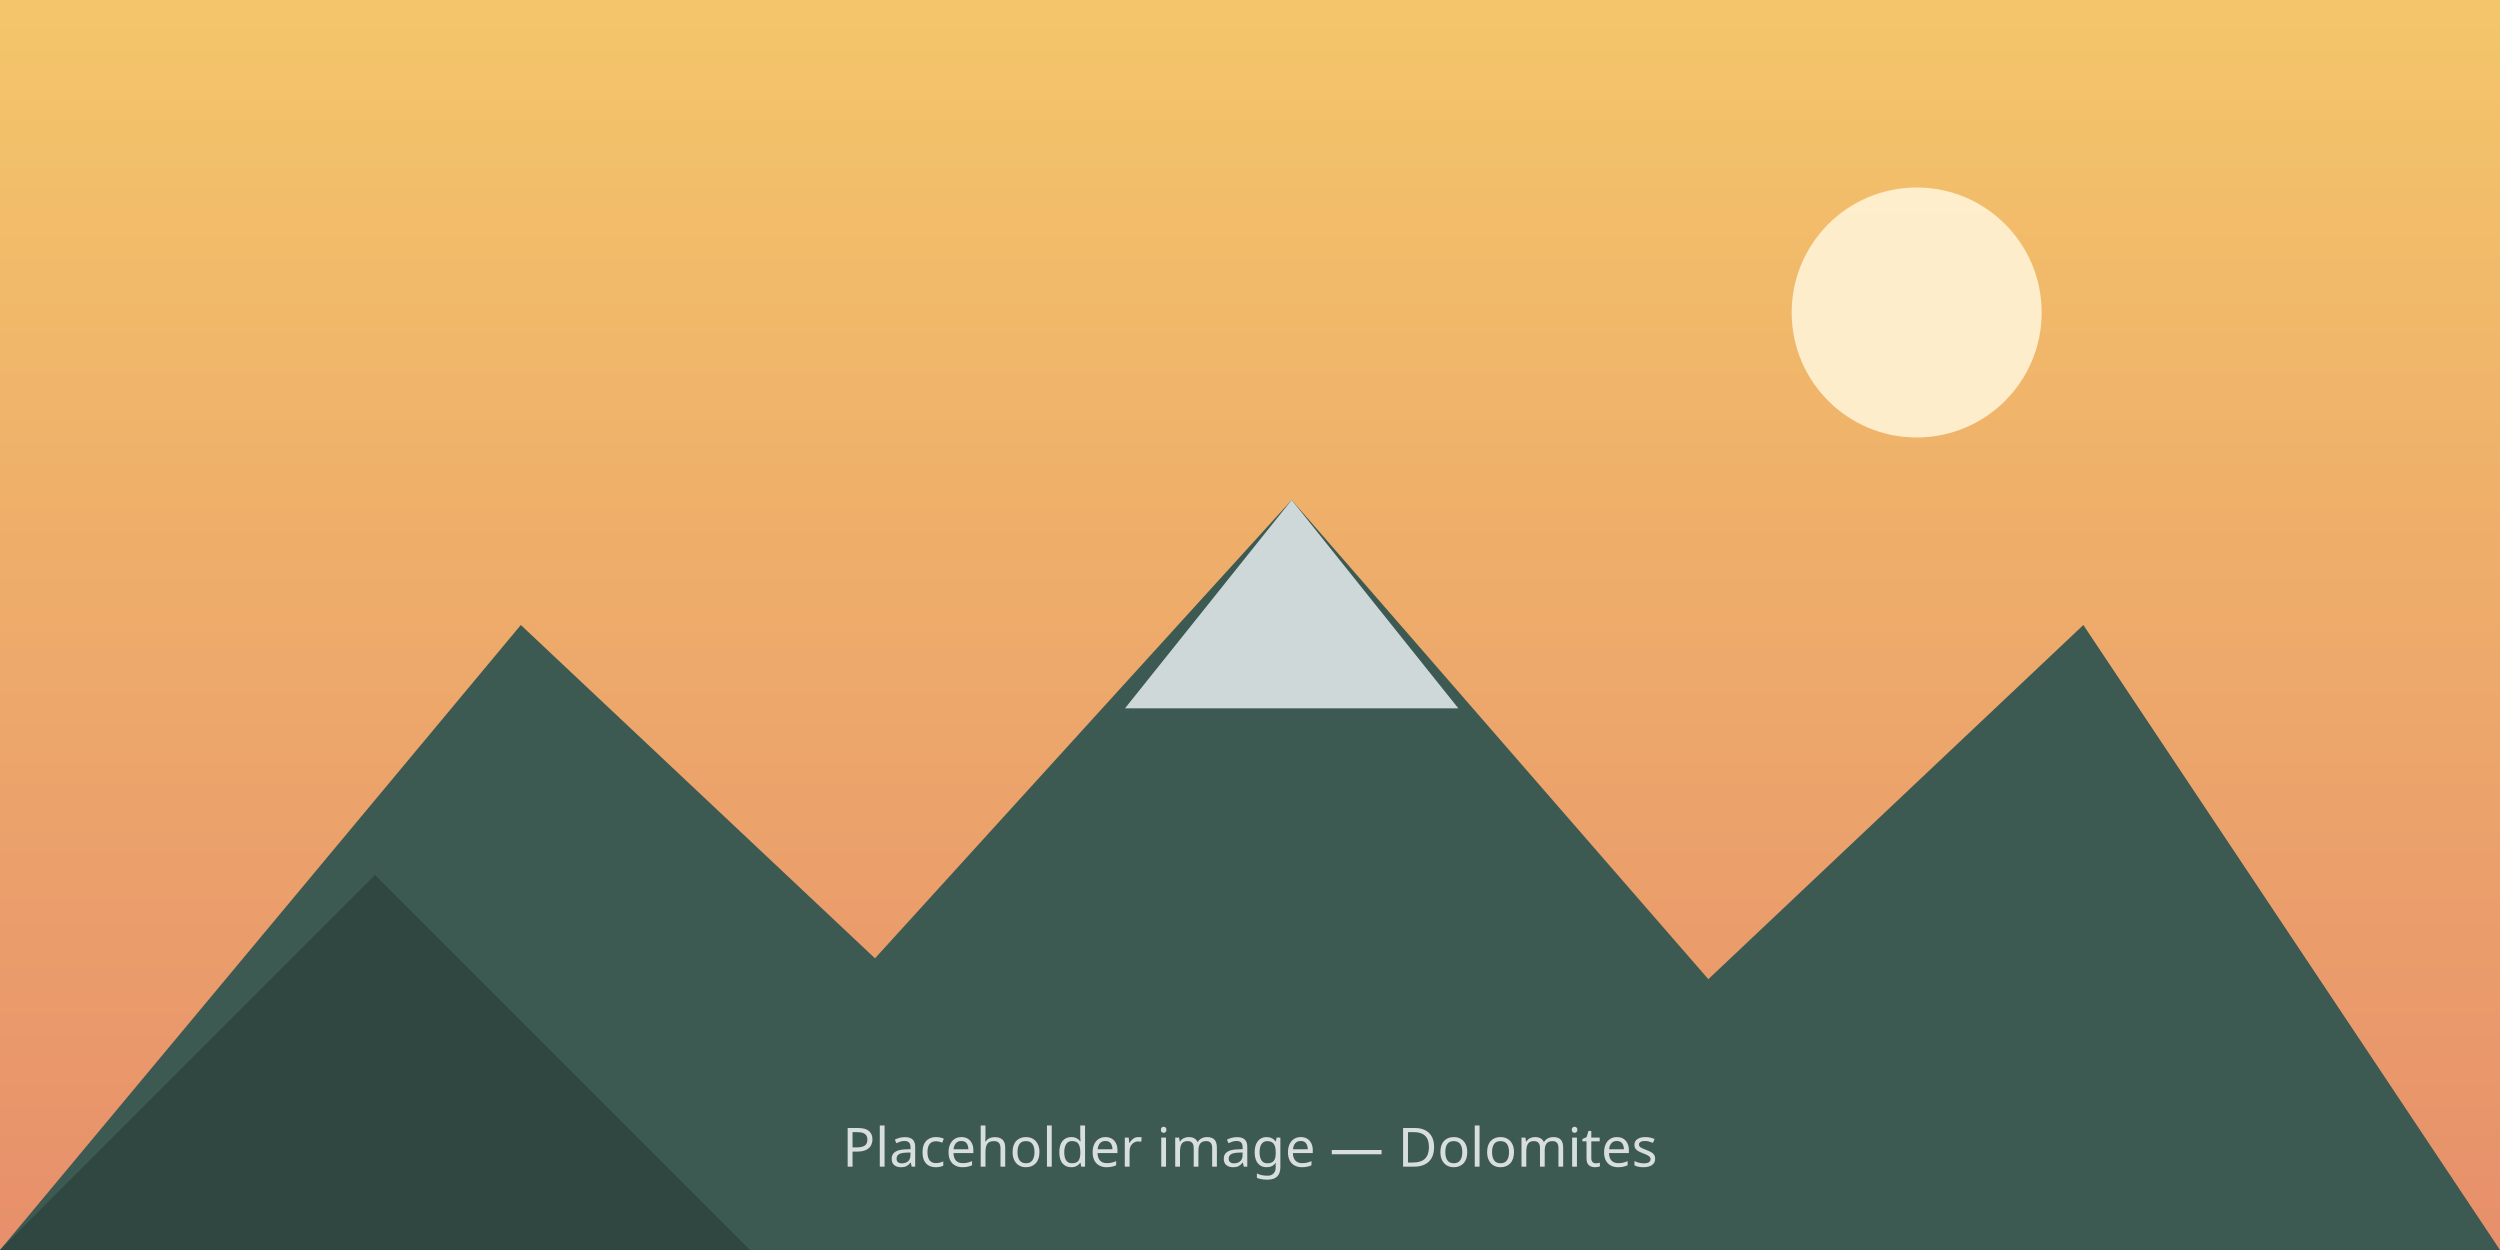
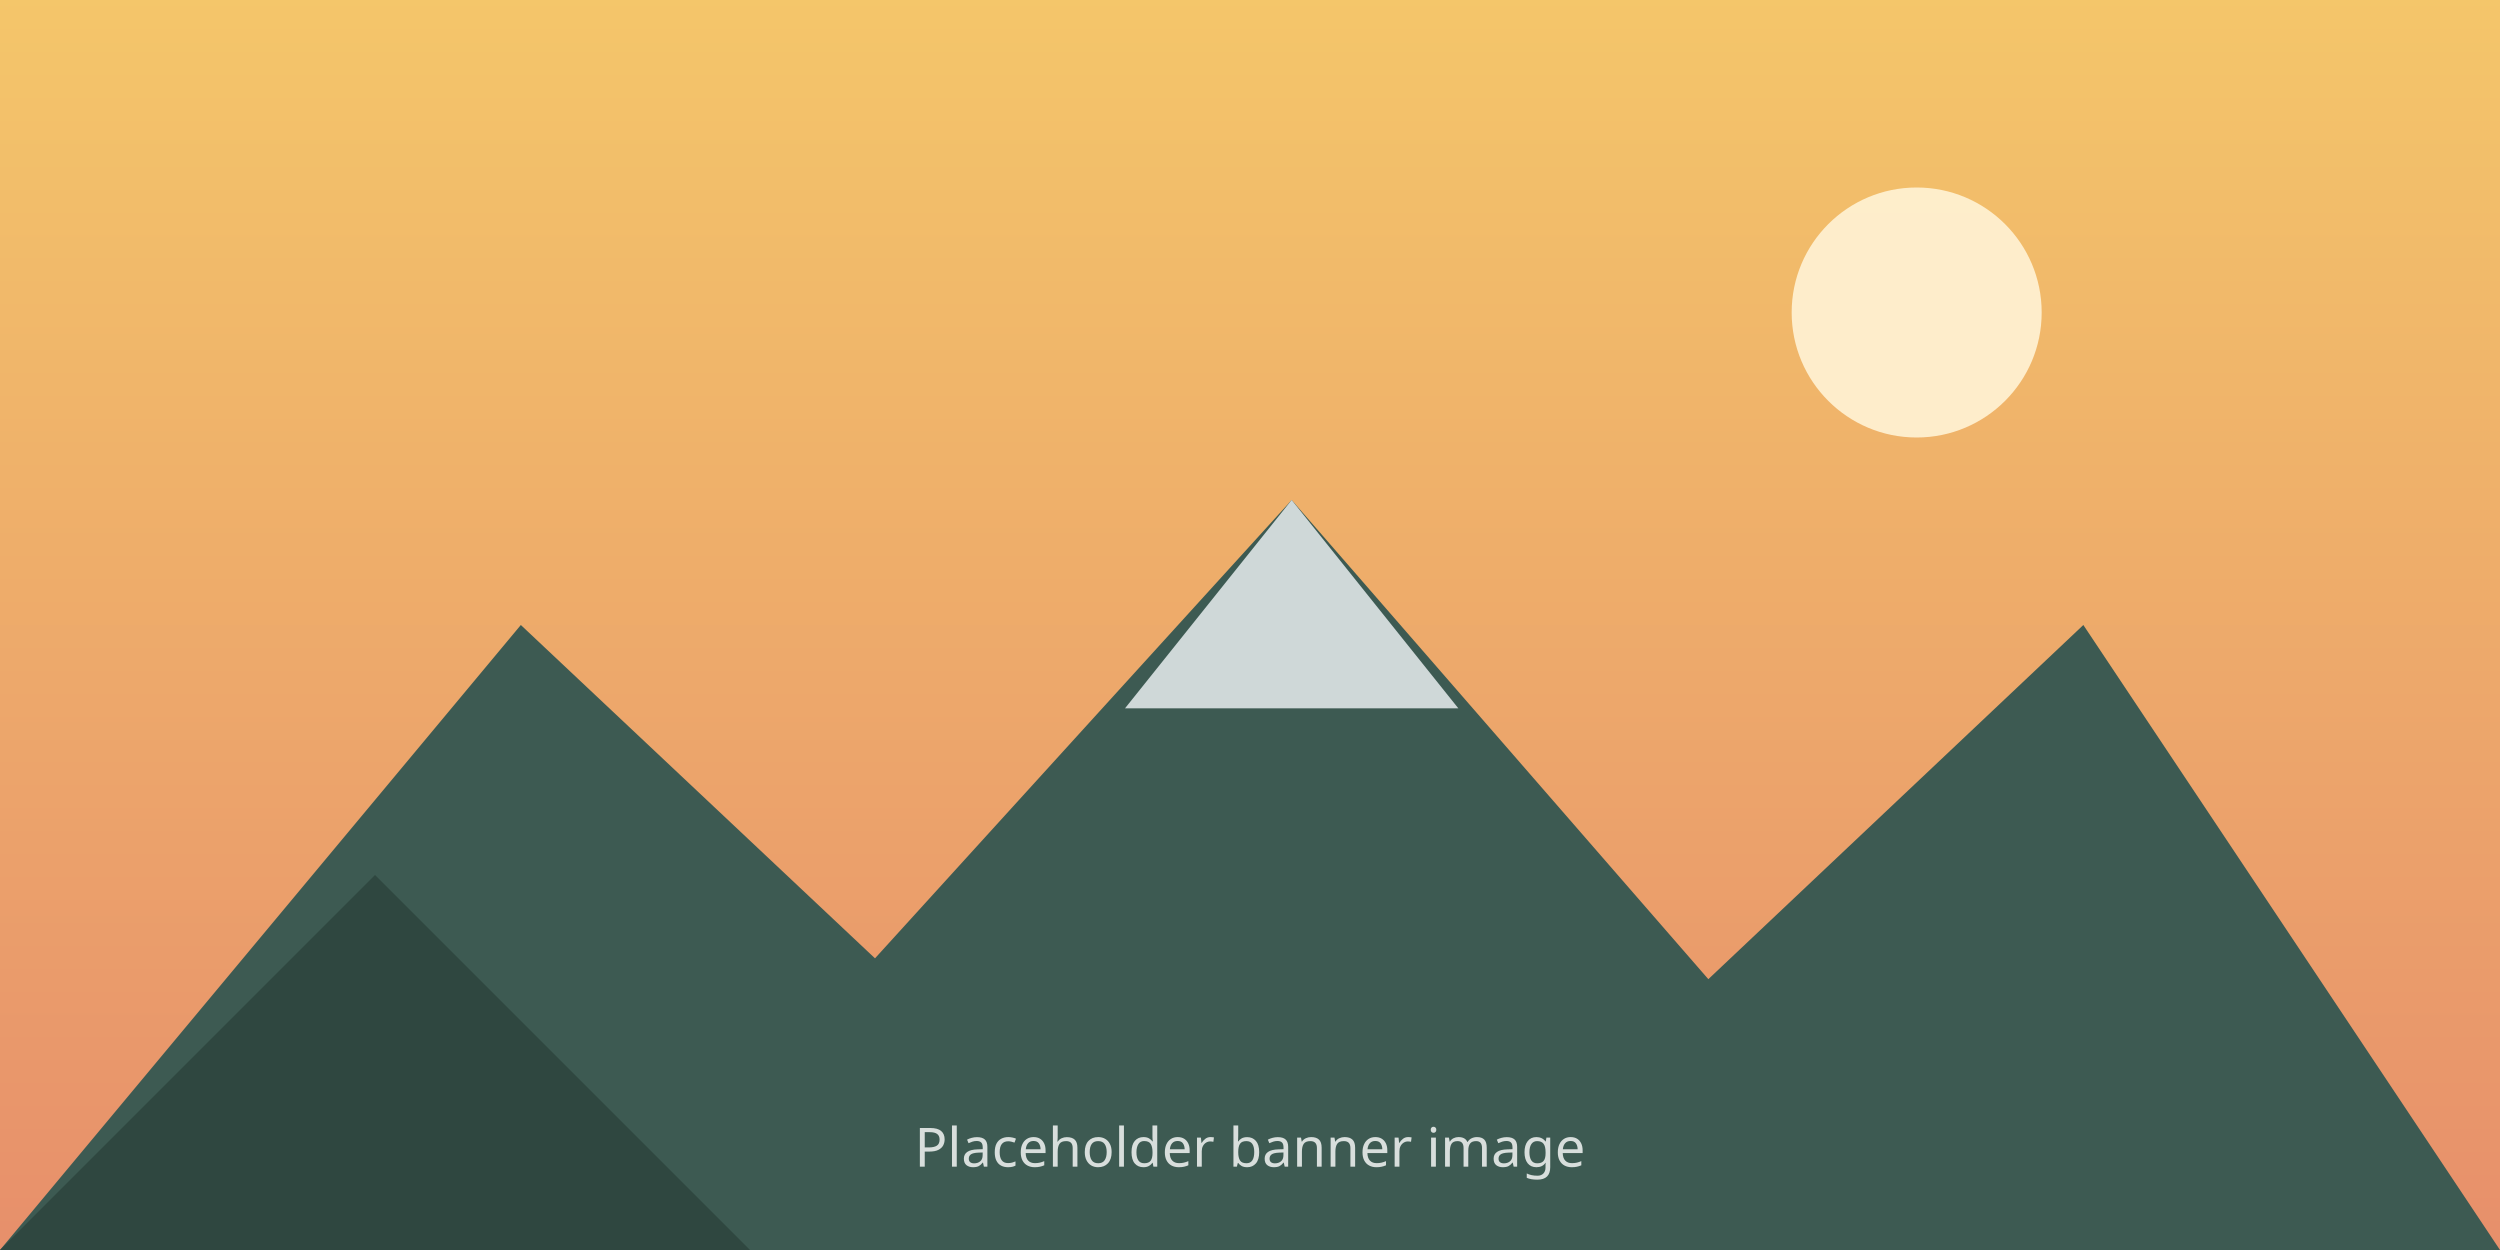
<svg xmlns="http://www.w3.org/2000/svg" viewBox="0 0 1200 600" role="img" aria-label="Placeholder mountain landscape">
  <defs>
    <linearGradient id="sky" x1="0" y1="0" x2="0" y2="1">
      <stop offset="0" stop-color="#f4c66a" />
      <stop offset="1" stop-color="#e78f6b" />
    </linearGradient>
  </defs>
  <rect width="1200" height="600" fill="url(#sky)" />
  <circle cx="920" cy="150" r="60" fill="#fff3d6" opacity="0.9" />
  <polygon points="0,600 250,300 420,460 620,240 820,470 1000,300 1200,600" fill="#3d5a52" />
  <polygon points="0,600 180,420 360,600" fill="#2f4740" />
  <polygon points="620,240 700,340 540,340" fill="#e9eef0" opacity="0.85" />
-   <text x="600" y="560" font-family="system-ui, sans-serif" font-size="26" fill="#ffffff" text-anchor="middle" opacity="0.8">Placeholder image — Dolomites</text>
+   <text x="600" y="560" font-family="system-ui, sans-serif" font-size="26" fill="#ffffff" text-anchor="middle" opacity="0.8">Placeholder banner image</text>
</svg>
